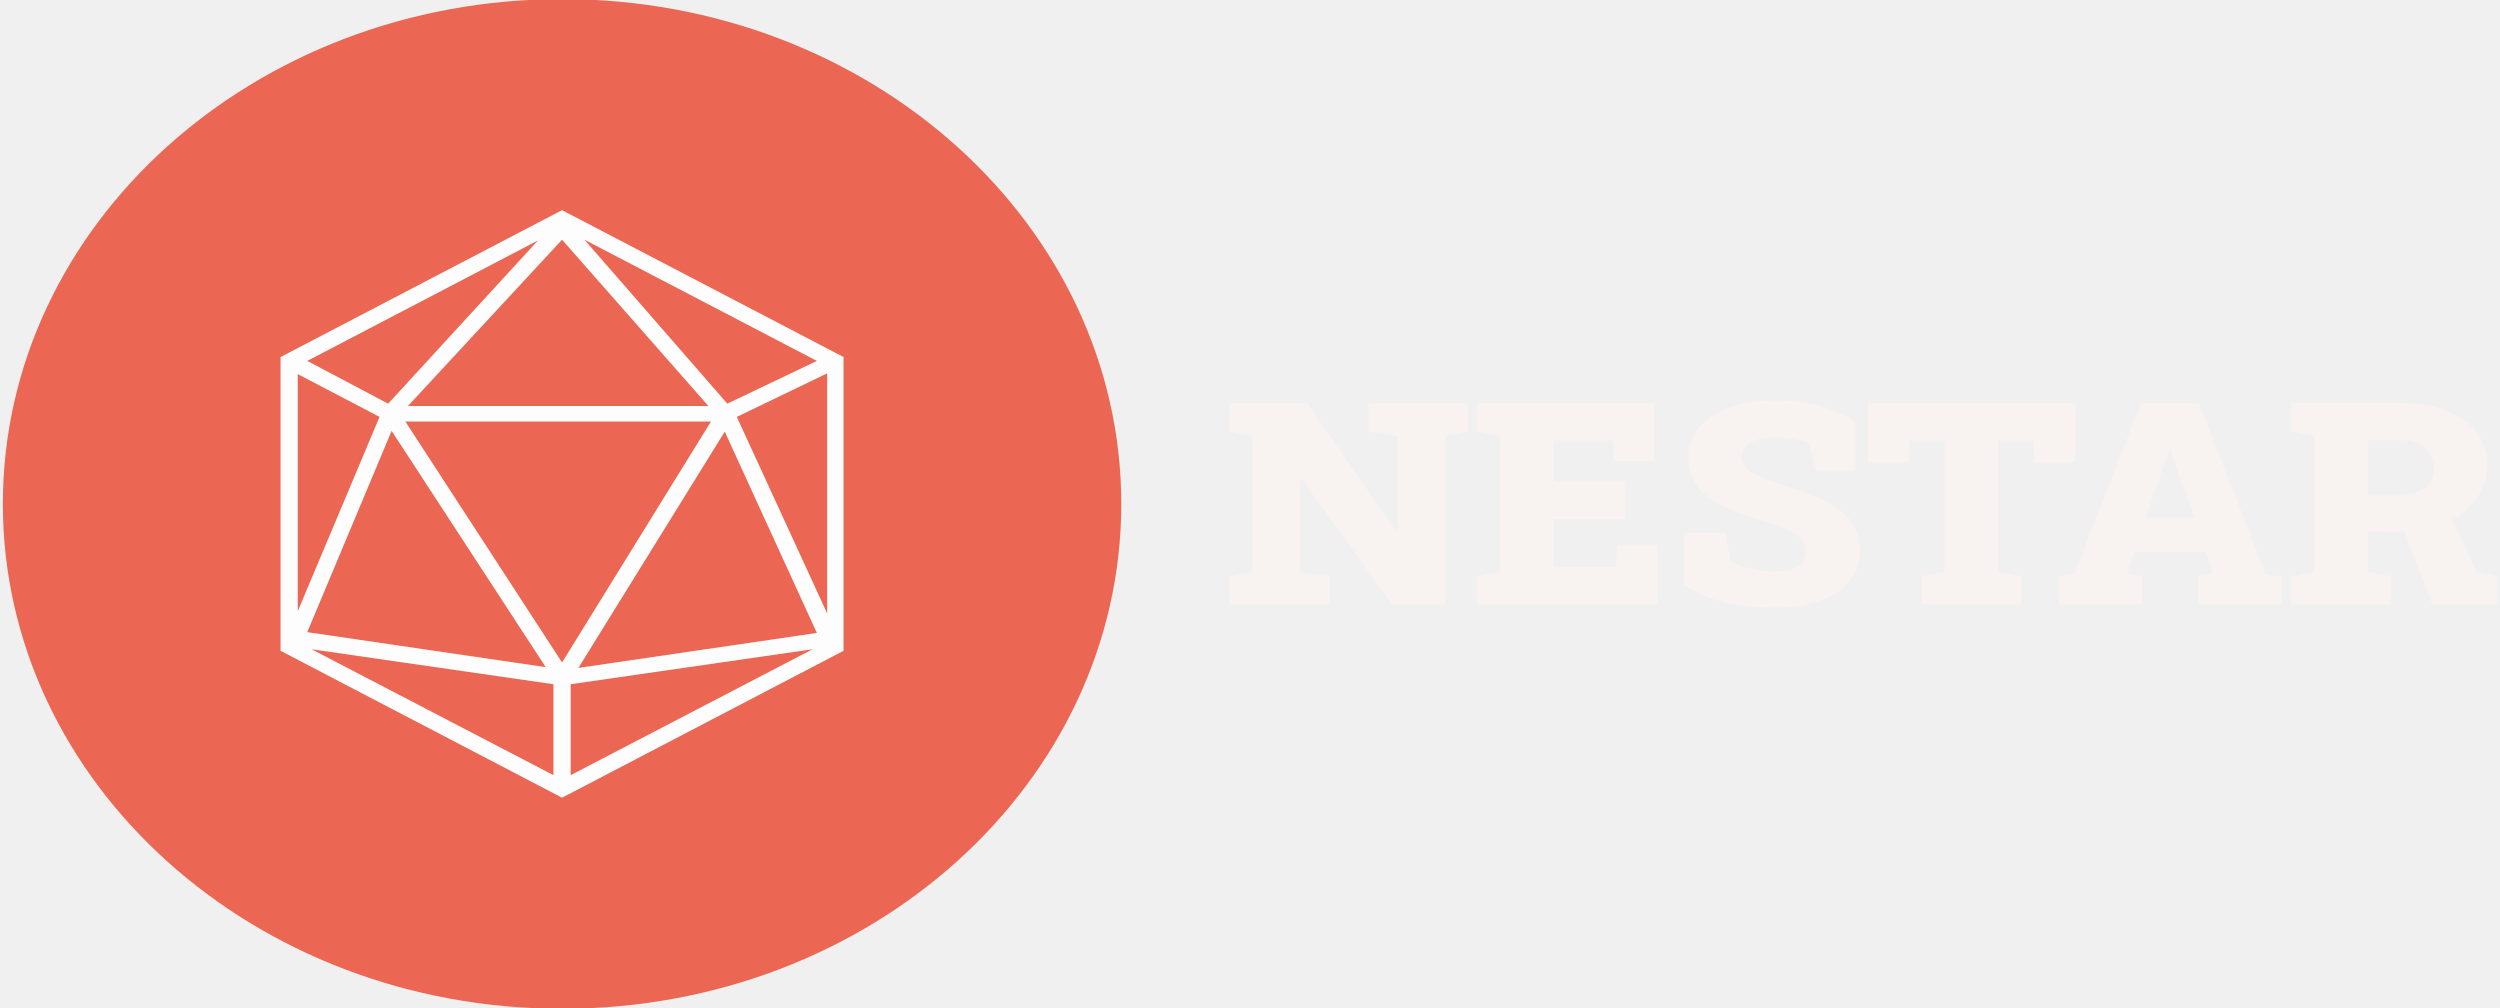
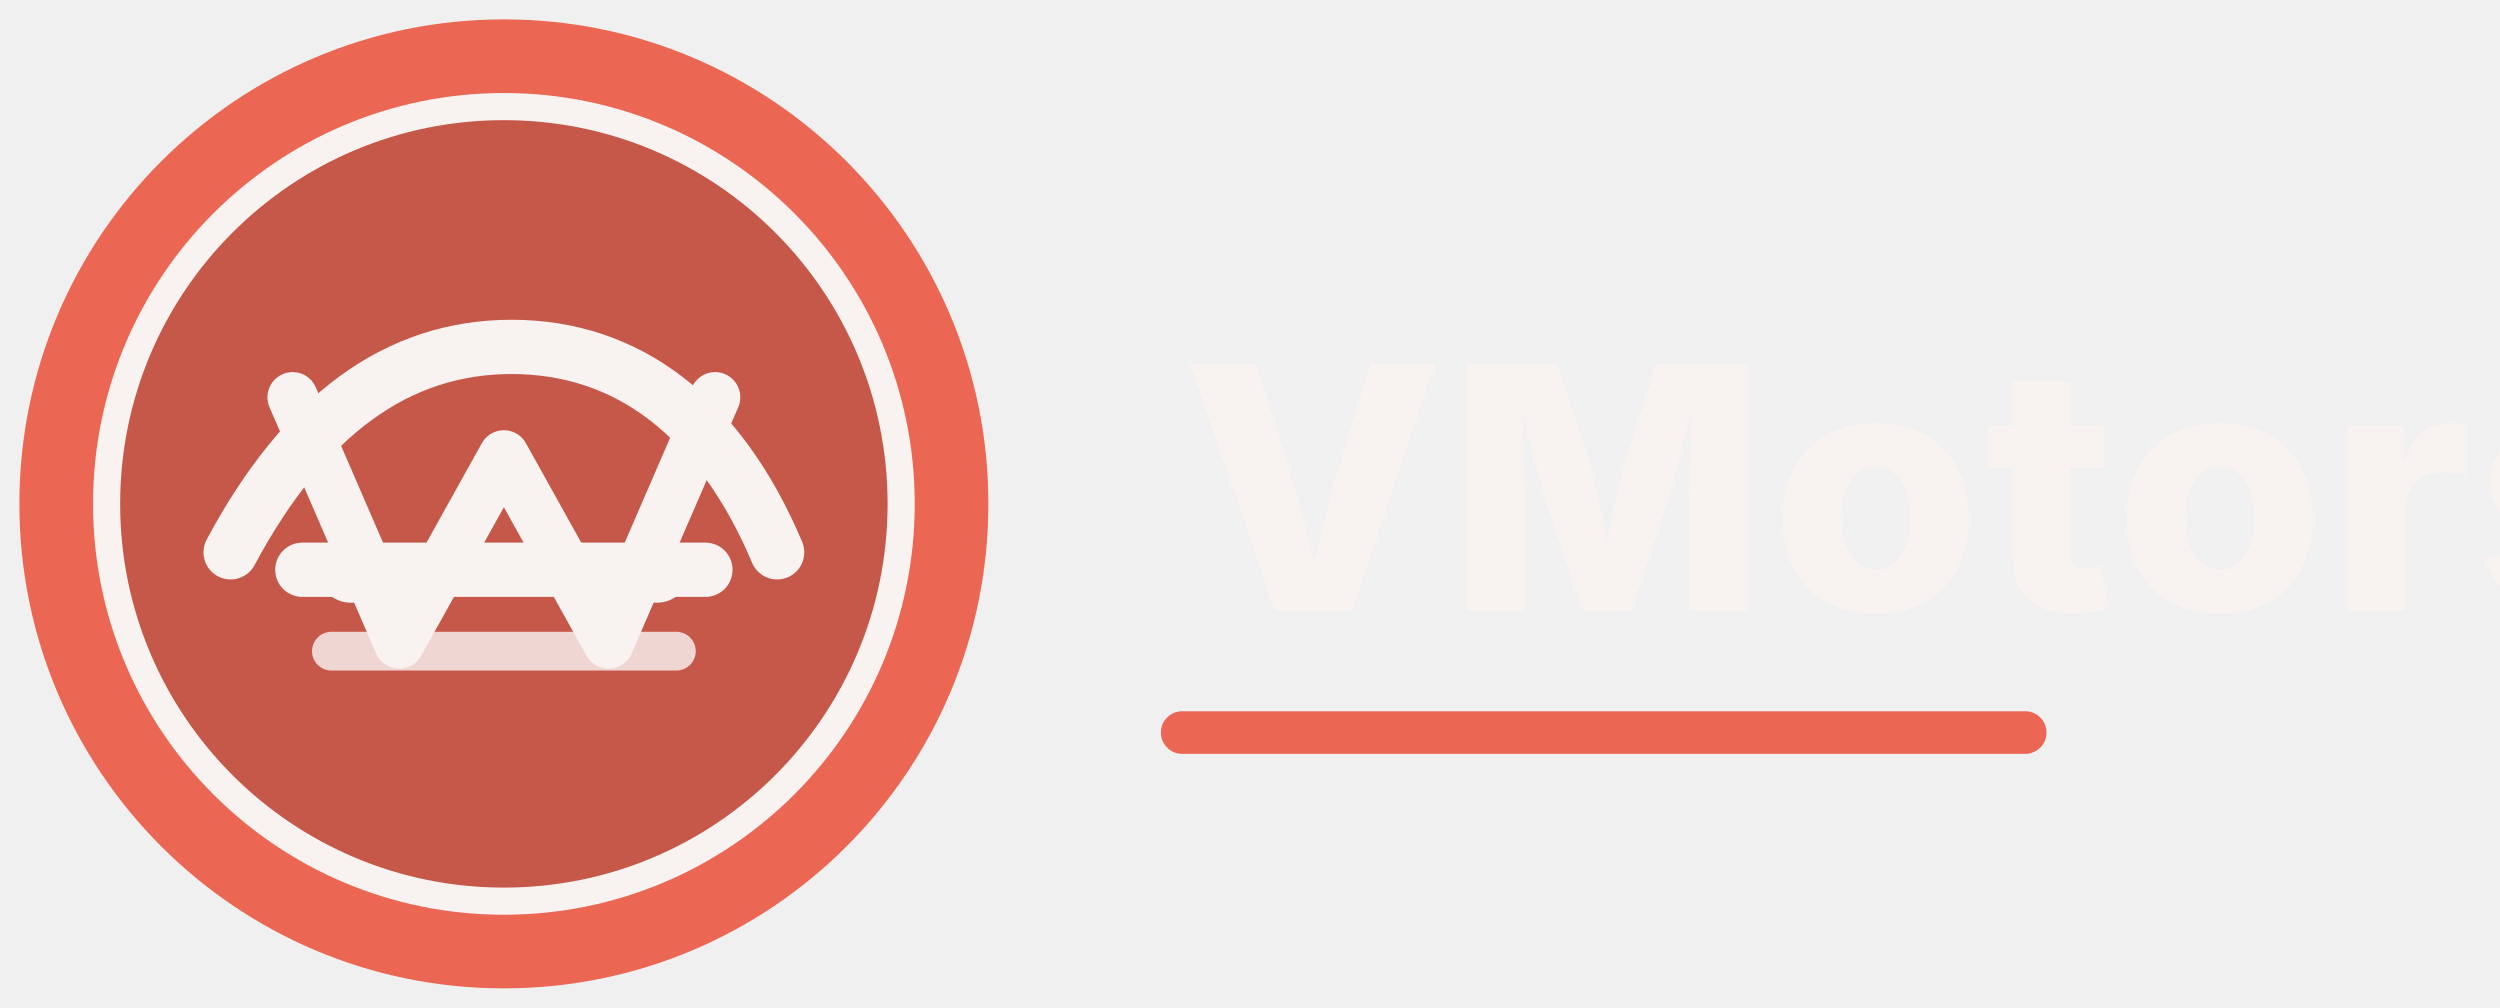
<svg xmlns="http://www.w3.org/2000/svg" width="129" height="52" viewBox="0 0 129 52" fill="none">
-   <g clipPath="url(#clip0_6733_27842)">
-     <g clipPath="url(#clip1_6733_27842)">
-       <g clipPath="url(#clip2_6733_27842)">
-         <g clipPath="url(#clip3_6733_27842)">
-           <g clipPath="url(#clip4_6733_27842)">
-             <path d="M68.607 31.195H63.445V29.733L64.631 29.502V22.5L63.445 22.272V20.801H64.631H67.454L72.073 27.456H72.118V22.5L70.609 22.272V20.801H74.579H75.771V22.272L74.579 22.5V31.195H71.843L67.137 24.684H67.092V29.502L68.607 29.733V31.195ZM85.512 31.195H76.192V29.733L77.383 29.502V22.5L76.192 22.272V20.801H85.386V23.801H83.29L83.226 22.728H80.159V24.862H83.835V26.783H80.159V29.259H83.378L83.439 28.14H85.512V31.195ZM91.574 31.344C90.637 31.344 89.805 31.263 89.078 31.101C88.35 30.94 87.624 30.636 86.901 30.189V27.491H89.045L89.281 28.876C89.45 29.046 89.748 29.189 90.175 29.306C90.603 29.423 91.069 29.482 91.574 29.482C91.928 29.482 92.224 29.443 92.462 29.365C92.699 29.285 92.878 29.169 92.999 29.017C93.12 28.865 93.181 28.681 93.181 28.467C93.181 28.262 93.123 28.079 93.009 27.918C92.897 27.756 92.711 27.603 92.452 27.459C92.195 27.312 91.847 27.163 91.409 27.011C90.423 26.727 89.613 26.436 88.98 26.14C88.348 25.846 87.878 25.497 87.572 25.093C87.263 24.688 87.109 24.185 87.109 23.585C87.109 23.01 87.29 22.507 87.653 22.076C88.017 21.645 88.518 21.306 89.155 21.059C89.794 20.811 90.524 20.68 91.344 20.667C92.284 20.647 93.114 20.732 93.835 20.921C94.558 21.108 95.196 21.392 95.749 21.772V24.277H93.695L93.368 22.886C93.189 22.806 92.934 22.733 92.604 22.667C92.272 22.598 91.918 22.564 91.542 22.564C91.222 22.564 90.938 22.602 90.687 22.678C90.437 22.754 90.238 22.869 90.091 23.023C89.947 23.175 89.874 23.365 89.874 23.593C89.874 23.779 89.935 23.944 90.055 24.09C90.179 24.235 90.392 24.38 90.697 24.526C91.003 24.67 91.431 24.838 91.979 25.029C93.285 25.376 94.277 25.809 94.955 26.33C95.633 26.852 95.972 27.56 95.972 28.453C95.972 29.067 95.788 29.589 95.418 30.02C95.049 30.45 94.535 30.779 93.877 31.005C93.218 31.231 92.451 31.344 91.574 31.344ZM104.311 31.195H99.133V29.733L100.334 29.502V22.743H98.556L98.485 23.865H96.39V20.801H107.086V23.865H104.969L104.904 22.743H103.11V29.502L104.311 29.733V31.195ZM110.542 31.195H106.232V29.733L107.038 29.625L110.471 20.801H113.473L116.912 29.625L117.718 29.733V31.195H113.418V29.733L114.169 29.604L113.822 28.476H110.121L109.791 29.604L110.542 29.733V31.195ZM111.798 23.608L110.707 26.719H113.23L112.106 23.573L111.98 23.207H111.931L111.798 23.608ZM123.379 31.195H118.217V29.733L119.412 29.502V22.5L118.217 22.272V20.795H123.878C124.789 20.795 125.579 20.926 126.248 21.187C126.92 21.448 127.437 21.821 127.799 22.304C128.162 22.787 128.344 23.36 128.344 24.02C128.344 24.63 128.161 25.197 127.796 25.719C127.429 26.243 126.927 26.663 126.29 26.979C125.651 27.297 124.924 27.453 124.108 27.447L122.187 27.426V29.502L123.379 29.733V31.195ZM128.858 31.195H125.507L123.955 27.14L126.368 26.397L127.767 29.49L128.858 29.739V31.195ZM122.187 22.716V25.506H123.91C124.448 25.506 124.861 25.392 125.15 25.166C125.44 24.94 125.584 24.614 125.584 24.187C125.584 23.742 125.438 23.387 125.144 23.12C124.848 22.851 124.426 22.716 123.878 22.716H122.187Z" fill="#F8F2F1" />
-           </g>
-         </g>
-       </g>
-     </g>
-     <g clipPath="url(#clip5_6733_27842)">
-       <g clipPath="url(#clip6_6733_27842)">
-         <path d="M0.148 26.003C0.148 11.616 13.067 -0.047 29.003 -0.047C44.939 -0.047 57.858 11.616 57.858 26.003C57.858 40.39 44.939 52.053 29.003 52.053C13.067 52.053 0.148 40.39 0.148 26.003ZM29.003 51.09C44.35 51.09 56.791 39.858 56.791 26.003C56.791 12.148 44.35 0.916 29.003 0.916C13.656 0.916 1.215 12.148 1.215 26.003C1.215 39.858 13.656 51.09 29.003 51.09Z" fill="#EB6753" />
-         <path d="M29.004 51.79C44.78 51.79 57.57 40.244 57.57 26.001C57.57 11.757 44.78 0.211 29.004 0.211C13.227 0.211 0.438 11.757 0.438 26.001C0.438 40.244 13.227 51.79 29.004 51.79Z" fill="#EB6753" />
-         <g clipPath="url(#clip7_6733_27842)">
-           <g clipPath="url(#clip8_6733_27842)">
-             <path d="M29.002 10.844L14.477 18.423V33.581L29.002 41.161L43.527 33.581V18.423L29.002 10.844ZM21.051 20.949L29.002 12.368L36.553 20.949H21.051ZM36.686 21.752L29.002 34.183L20.917 21.752H36.686ZM28.158 34.424L15.854 32.619L20.207 22.233L28.158 34.424ZM37.397 22.273L42.15 32.659L29.846 34.464L37.397 22.273ZM37.53 20.829L30.157 12.368L42.15 18.623L37.53 20.829ZM20.029 20.829L15.854 18.623L27.758 12.408L20.029 20.829ZM19.585 21.511L15.365 31.536V19.305L19.585 21.511ZM28.558 35.306V39.998L16.076 33.501L28.558 35.306ZM29.446 35.306L41.928 33.501L29.446 39.998V35.306ZM38.019 21.511L42.683 19.265V31.657L38.019 21.511Z" fill="#FDFDFD" />
-           </g>
-         </g>
-       </g>
-     </g>
+   <g>
+     <circle cx="26" cy="26" r="25" fill="#EB6753" />
+     <circle cx="26" cy="26" r="20.5" fill="#181A20" fill-opacity="0.18" stroke="#F8F2F1" stroke-width="1.4" />
+     <path d="M11.9 28.5C15.7 21.4 20.5 17.9 26.4 17.9C32.3 17.9 37.1 21.4 40.1 28.5" stroke="#F8F2F1" stroke-width="2.8" stroke-linecap="round" />
+     <path d="M15.6 29.4H36.4" stroke="#F8F2F1" stroke-width="2.8" stroke-linecap="round" />
+     <path d="M17.1 33.6H34.9" stroke="#F8F2F1" stroke-width="2" stroke-linecap="round" opacity="0.82" />
+     <path d="M15.1 20.5L20.6 33.2L26 23.5L31.4 33.2L36.9 20.5" stroke="#F8F2F1" stroke-width="2.6" stroke-linecap="round" stroke-linejoin="round" />
+     <circle cx="18.1" cy="29.4" r="1.7" fill="#F8F2F1" />
+     <circle cx="33.9" cy="29.4" r="1.7" fill="#F8F2F1" />
  </g>
-   <defs>
-     <clipPath id="clip0_6733_27842">
-       <rect width="128.708" height="52.1" fill="white" transform="translate(0.148438 -0.046875)" />
-     </clipPath>
-     <clipPath id="clip1_6733_27842">
-       <rect width="65.413" height="10.68" fill="white" transform="translate(63.4453 20.6641)" />
-     </clipPath>
-     <clipPath id="clip2_6733_27842">
-       <rect width="65.413" height="10.68" fill="white" transform="translate(63.4453 20.6641)" />
-     </clipPath>
-     <clipPath id="clip3_6733_27842">
-       <rect width="65.413" height="10.68" fill="white" transform="translate(63.4453 20.6641)" />
-     </clipPath>
-     <clipPath id="clip4_6733_27842">
-       <rect width="65.413" height="10.68" fill="white" transform="translate(63.4453 20.6641)" />
-     </clipPath>
-     <clipPath id="clip5_6733_27842">
-       <rect width="57.709" height="52.1" fill="white" transform="translate(0.148438 -0.046875)" />
-     </clipPath>
-     <clipPath id="clip6_6733_27842">
-       <rect width="57.709" height="52.1" fill="white" transform="translate(0.148438 -0.046875)" />
-     </clipPath>
-     <clipPath id="clip7_6733_27842">
-       <rect width="29.05" height="30.317" fill="white" transform="translate(14.4766 10.8438)" />
-     </clipPath>
-     <clipPath id="clip8_6733_27842">
-       <rect width="29.05" height="30.317" fill="white" transform="translate(14.4766 10.8438)" />
-     </clipPath>
-   </defs>
+   <text x="61" y="31.5" fill="#F8F2F1" font-family="Inter, Arial, Helvetica, sans-serif" font-size="17.5" font-weight="800" letter-spacing="0.2">VMotors</text>
+   <path d="M61 37.8H104.5" stroke="#EB6753" stroke-width="2.2" stroke-linecap="round" />
</svg>
